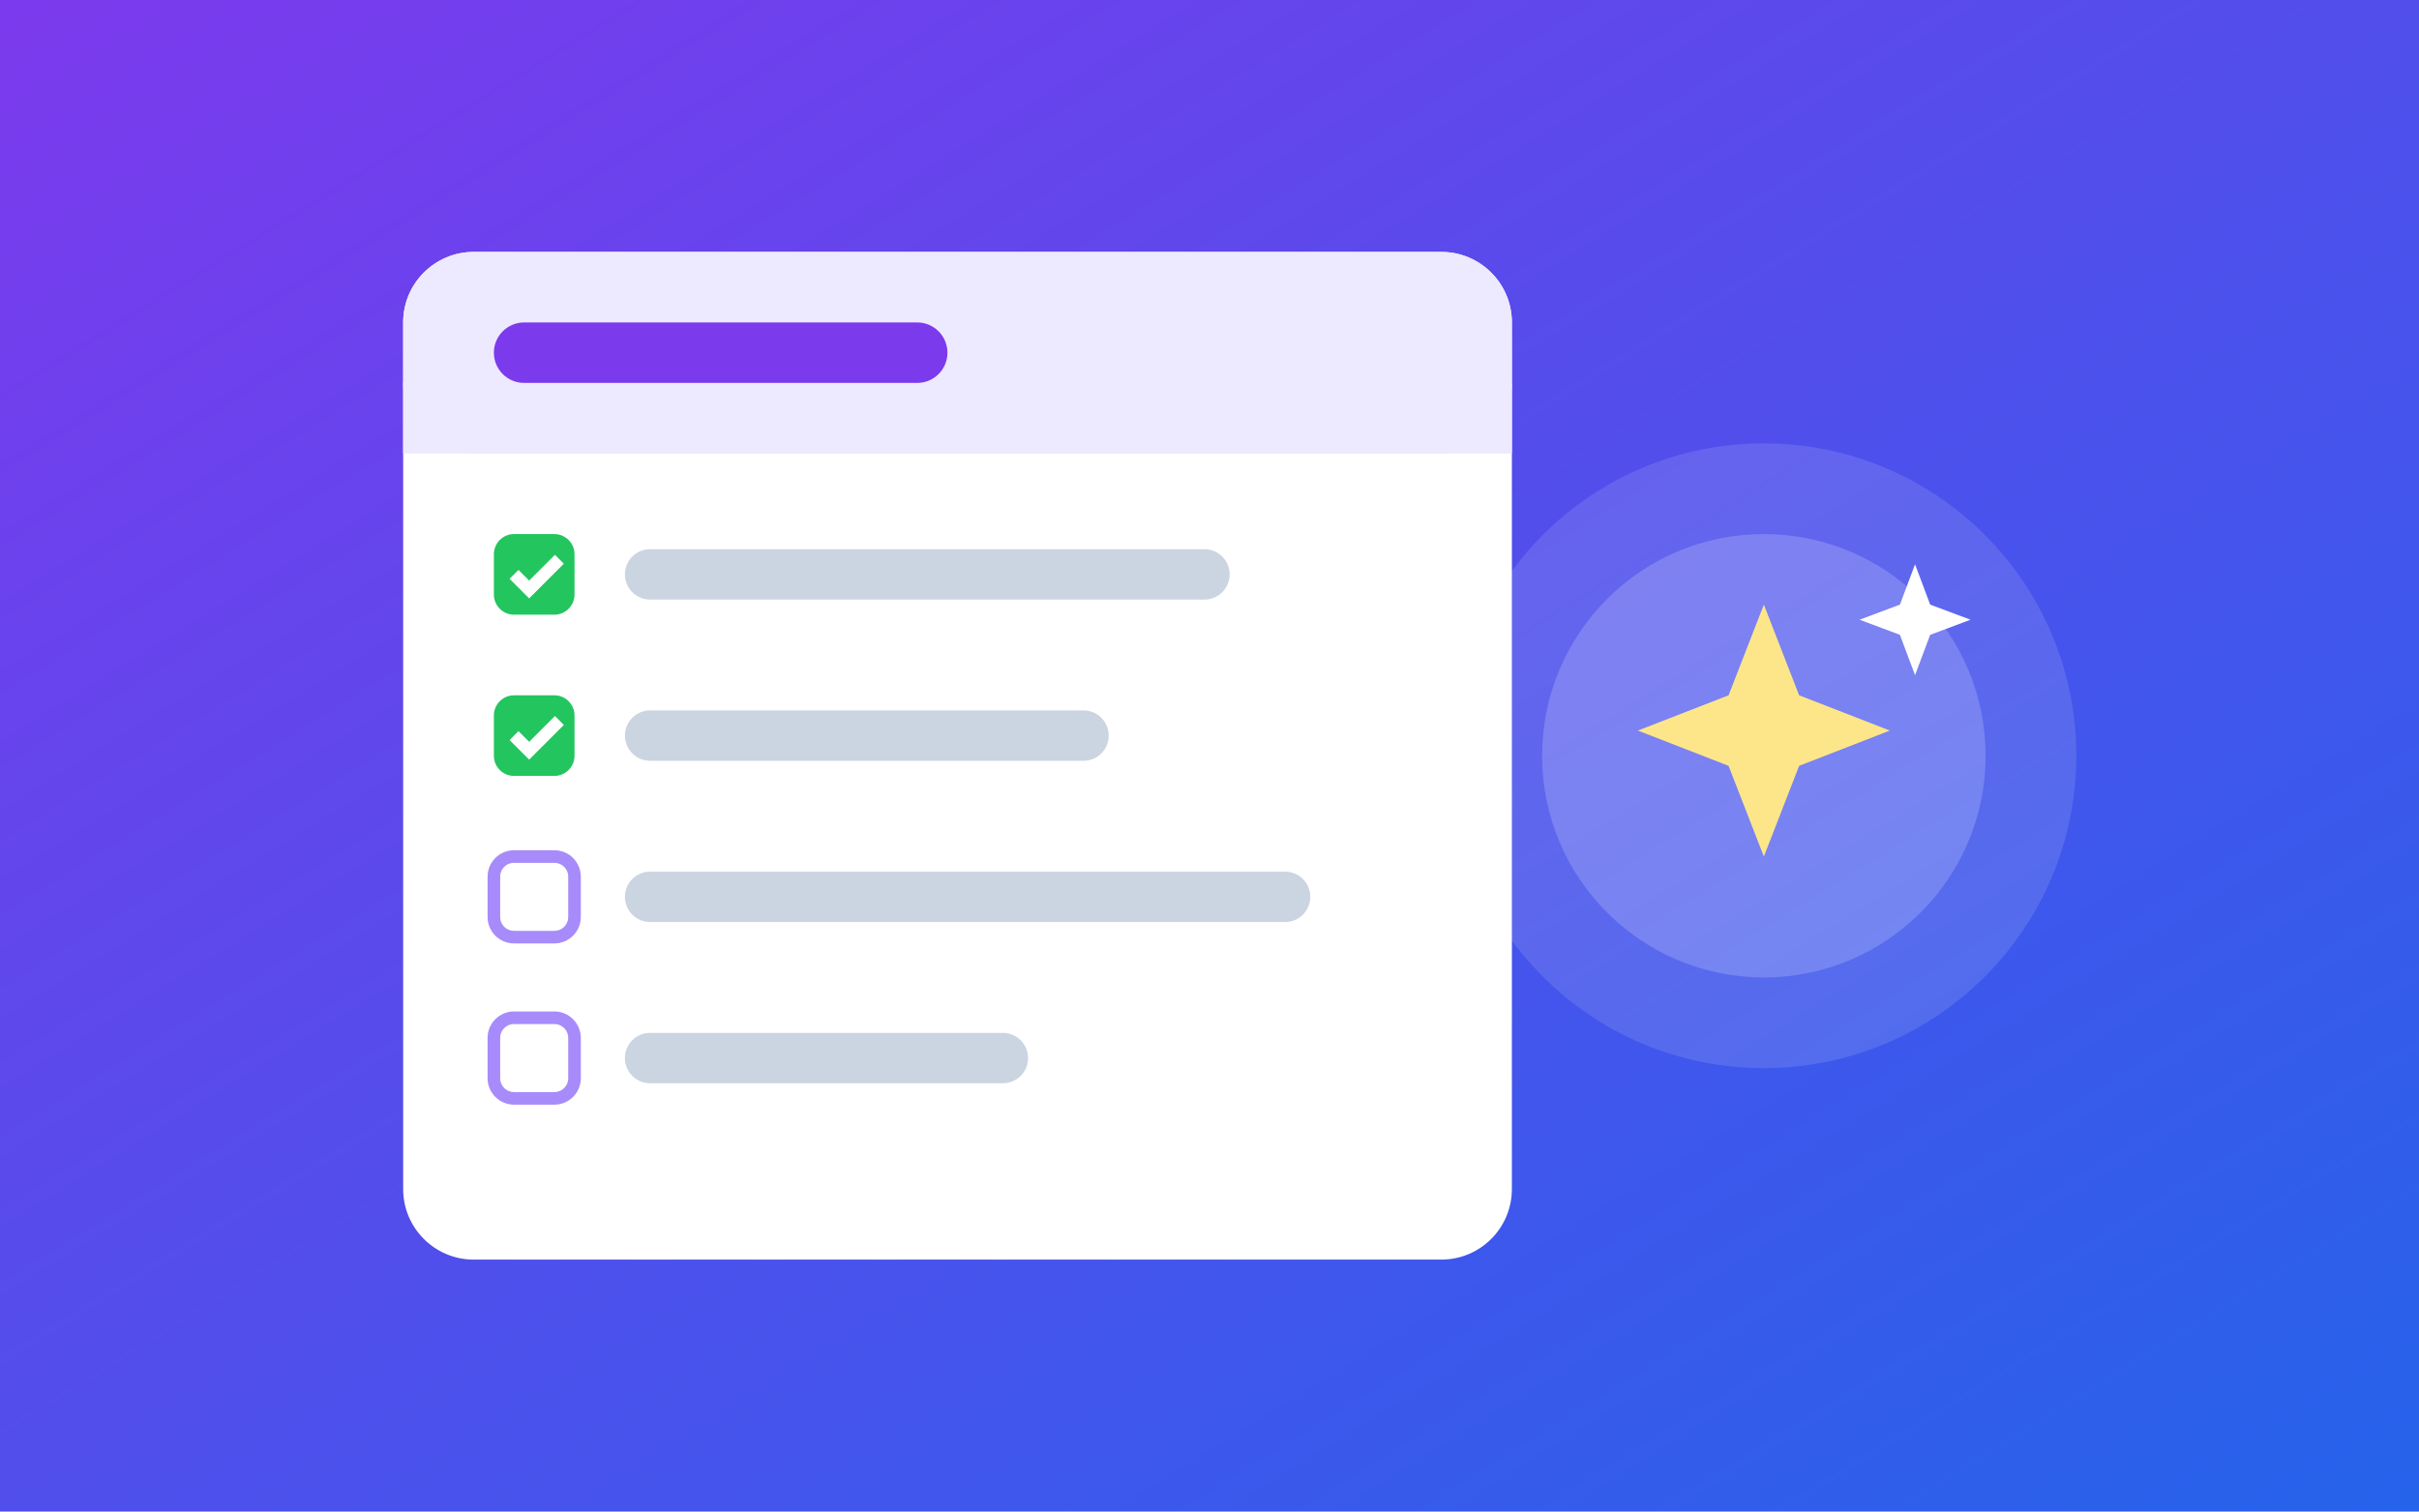
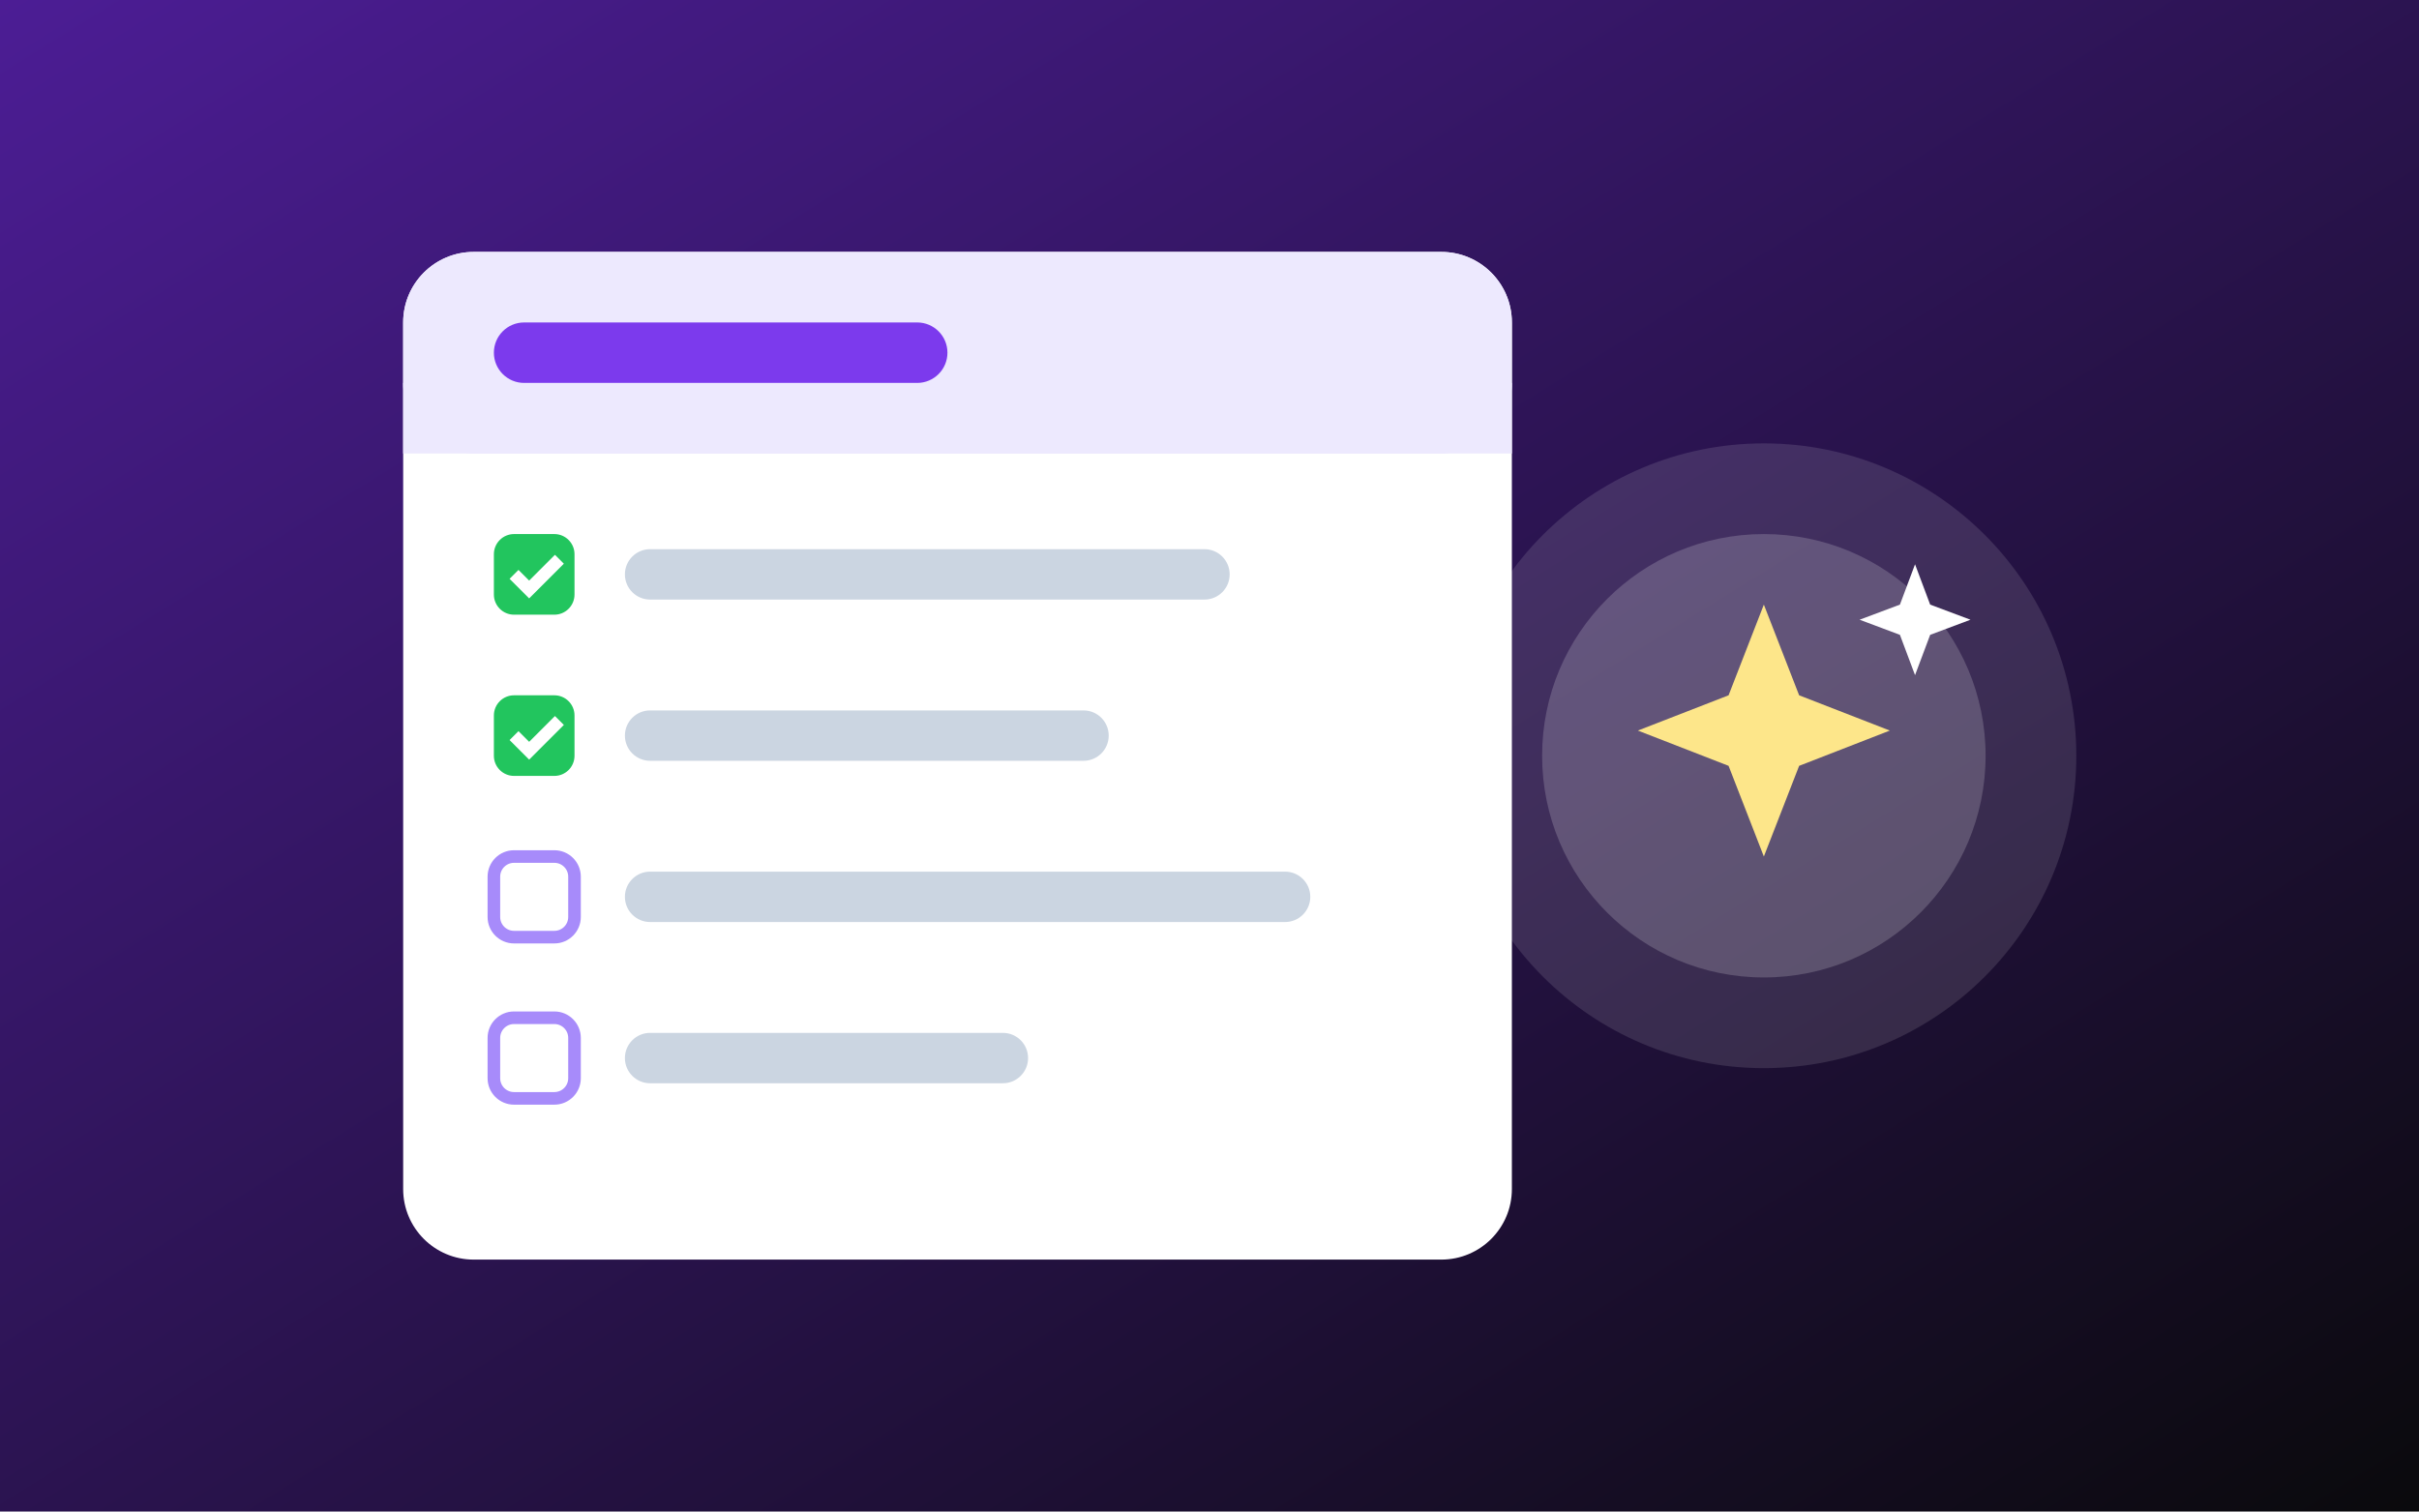
<svg xmlns="http://www.w3.org/2000/svg" viewBox="0 0 480 300">
  <defs>
    <linearGradient id="g" x1="0" y1="0" x2="1" y2="1">
-       <stop offset="0" stop-color="#7c3aed" />
-       <stop offset="1" stop-color="#2563eb" />
+       <stop offset="0" stop-color="#4c1d95" />
+       <stop offset="1" stop-color="#0a0a0c" />
    </linearGradient>
  </defs>
  <rect width="480" height="300" fill="url(#g)" />
  <rect x="80" y="50" width="220" height="200" rx="14" fill="#fff" />
  <rect x="80" y="50" width="220" height="40" rx="14" fill="#ede9fe" />
  <rect x="80" y="76" width="220" height="14" fill="#ede9fe" />
  <rect x="98" y="64" width="90" height="12" rx="6" fill="#7c3aed" />
  <g font-family="sans-serif" font-size="12" fill="#475569">
    <rect x="98" y="106" width="16" height="16" rx="4" fill="#22c55e" />
    <path d="M102 114l3 3 6-6" stroke="#fff" stroke-width="2.5" fill="none" />
    <rect x="124" y="109" width="120" height="10" rx="5" fill="#cbd5e1" />
    <rect x="98" y="138" width="16" height="16" rx="4" fill="#22c55e" />
    <path d="M102 146l3 3 6-6" stroke="#fff" stroke-width="2.5" fill="none" />
    <rect x="124" y="141" width="96" height="10" rx="5" fill="#cbd5e1" />
    <rect x="98" y="170" width="16" height="16" rx="4" fill="none" stroke="#a78bfa" stroke-width="2.5" />
    <rect x="124" y="173" width="136" height="10" rx="5" fill="#cbd5e1" />
    <rect x="98" y="202" width="16" height="16" rx="4" fill="none" stroke="#a78bfa" stroke-width="2.5" />
    <rect x="124" y="205" width="80" height="10" rx="5" fill="#cbd5e1" />
  </g>
  <g transform="translate(350 150)">
    <circle r="62" fill="#fff" opacity=".12" />
    <circle r="44" fill="#fff" opacity=".18" />
    <path d="M0-30l7 18 18 7-18 7-7 18-7-18-18-7 18-7z" fill="#fde68a" />
    <path d="M30-38l3 8 8 3-8 3-3 8-3-8-8-3 8-3z" fill="#fff" />
  </g>
</svg>
